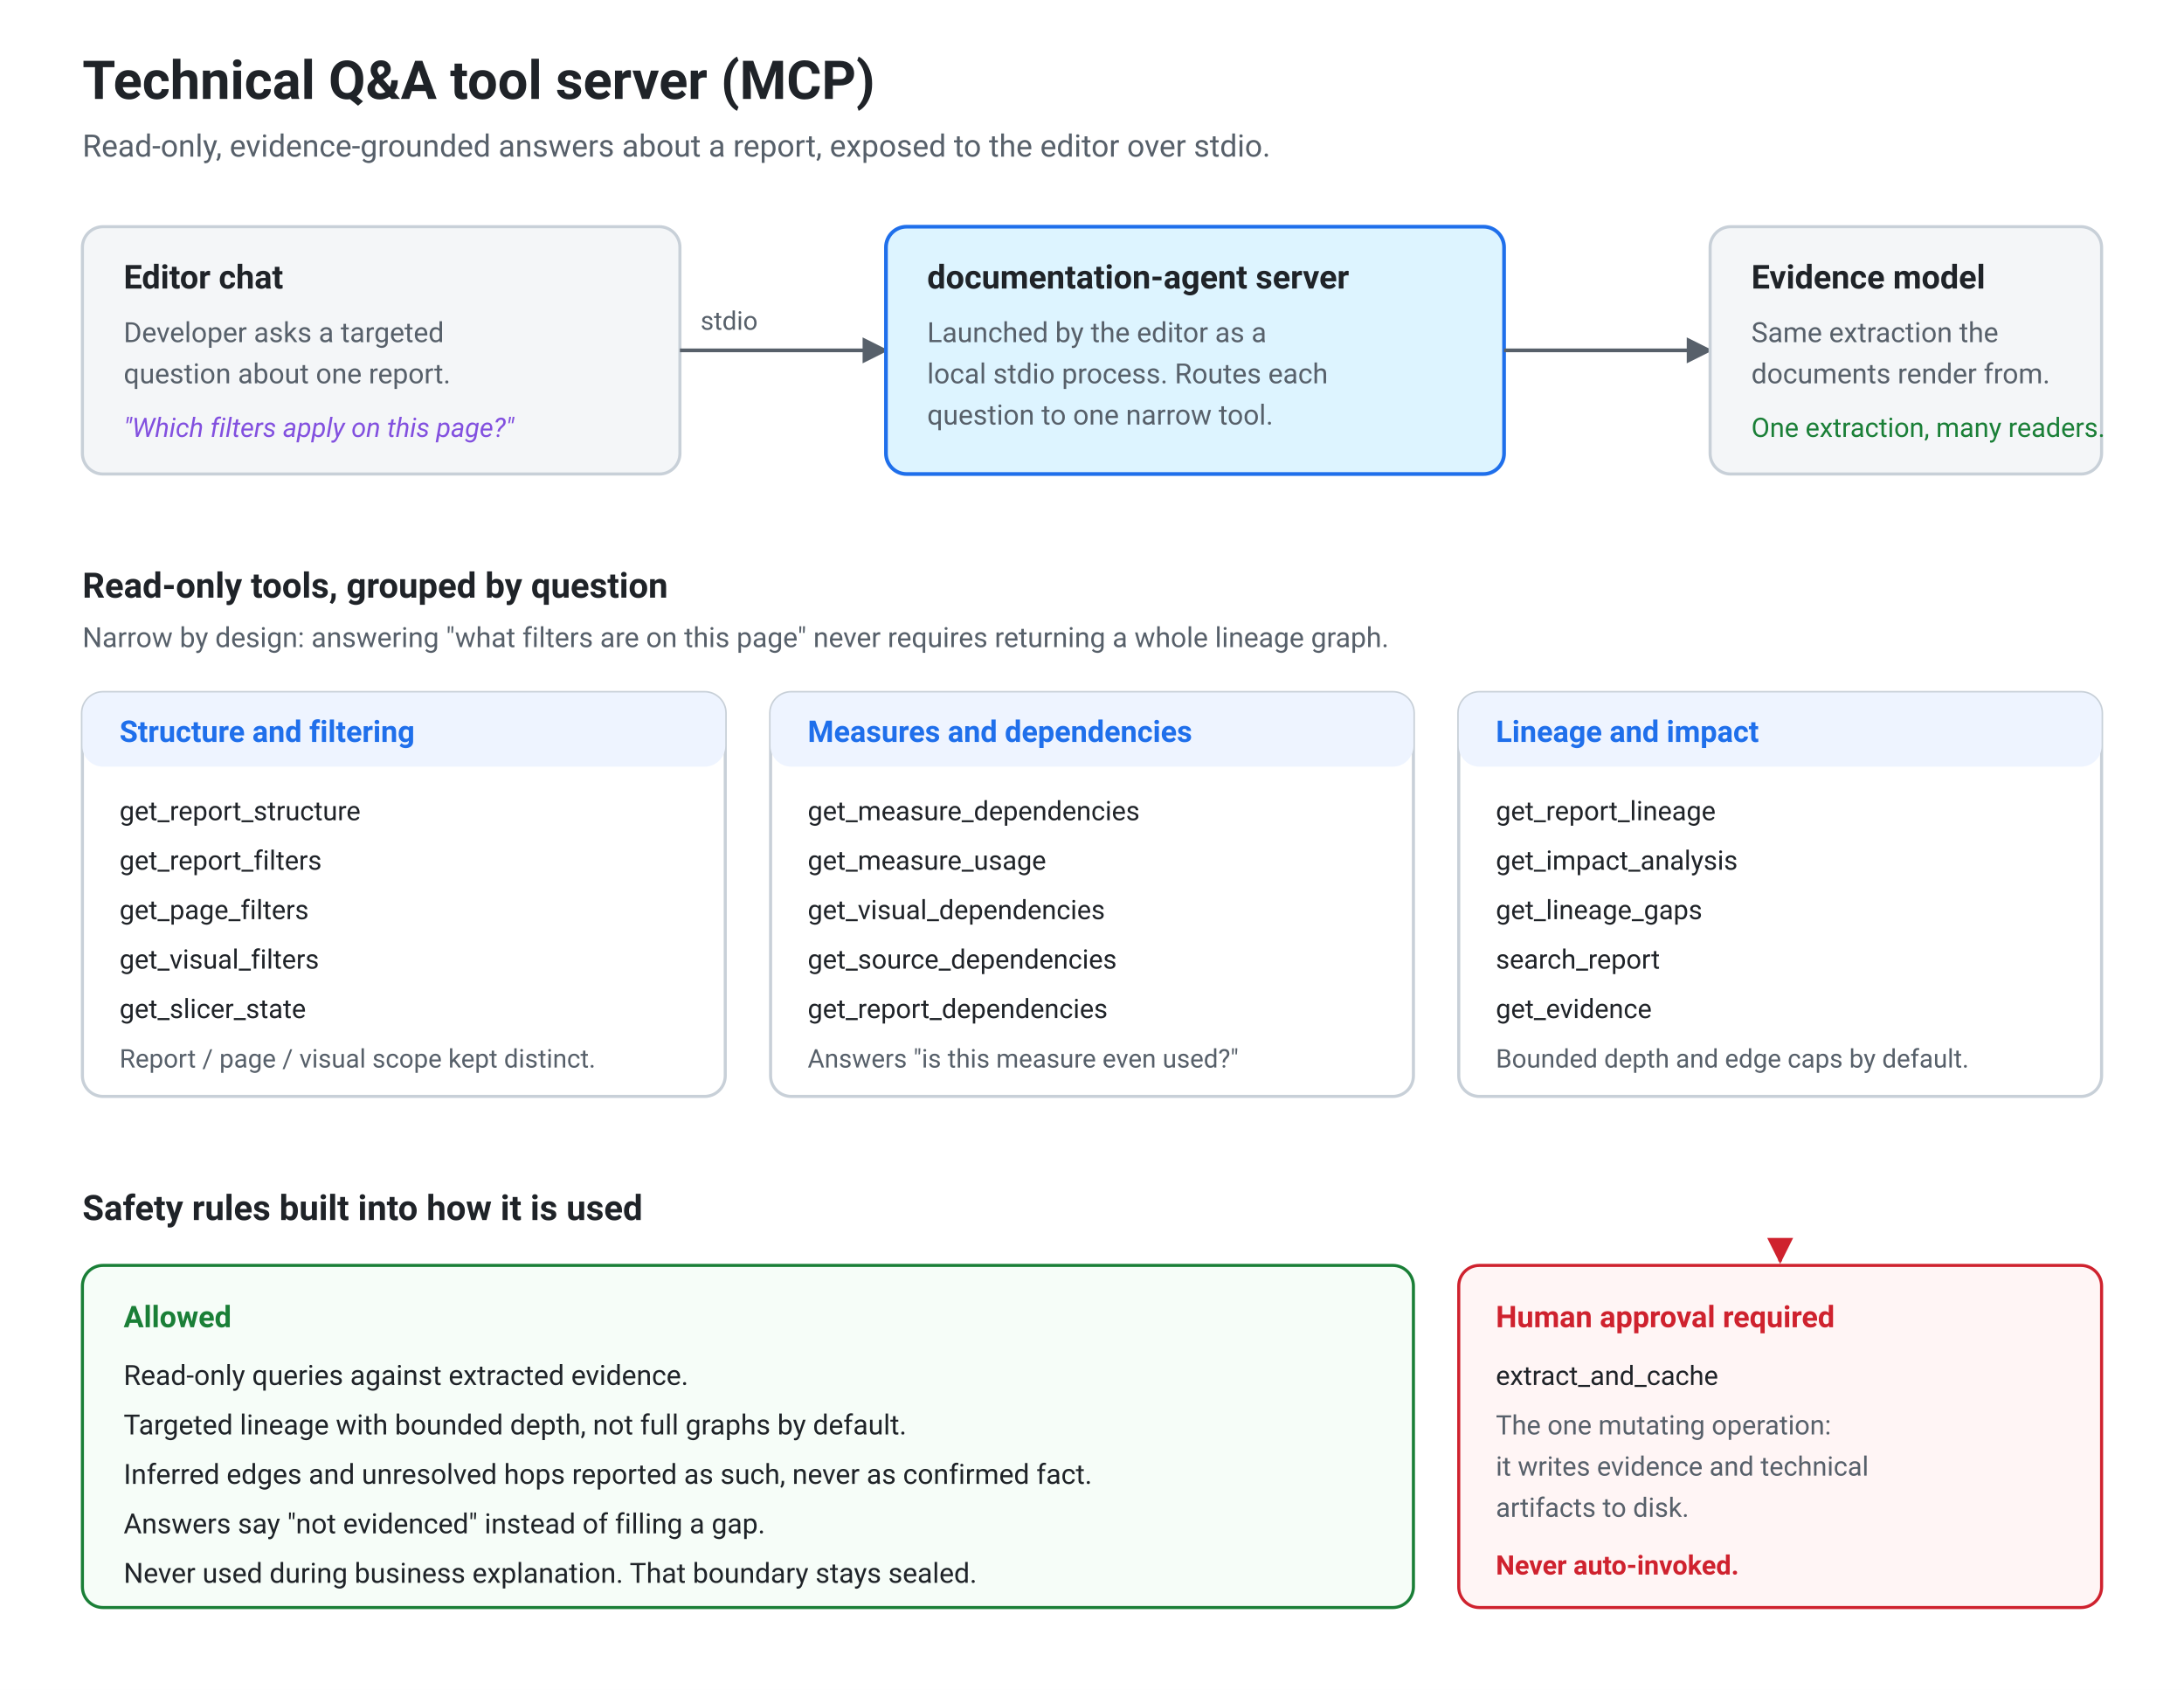
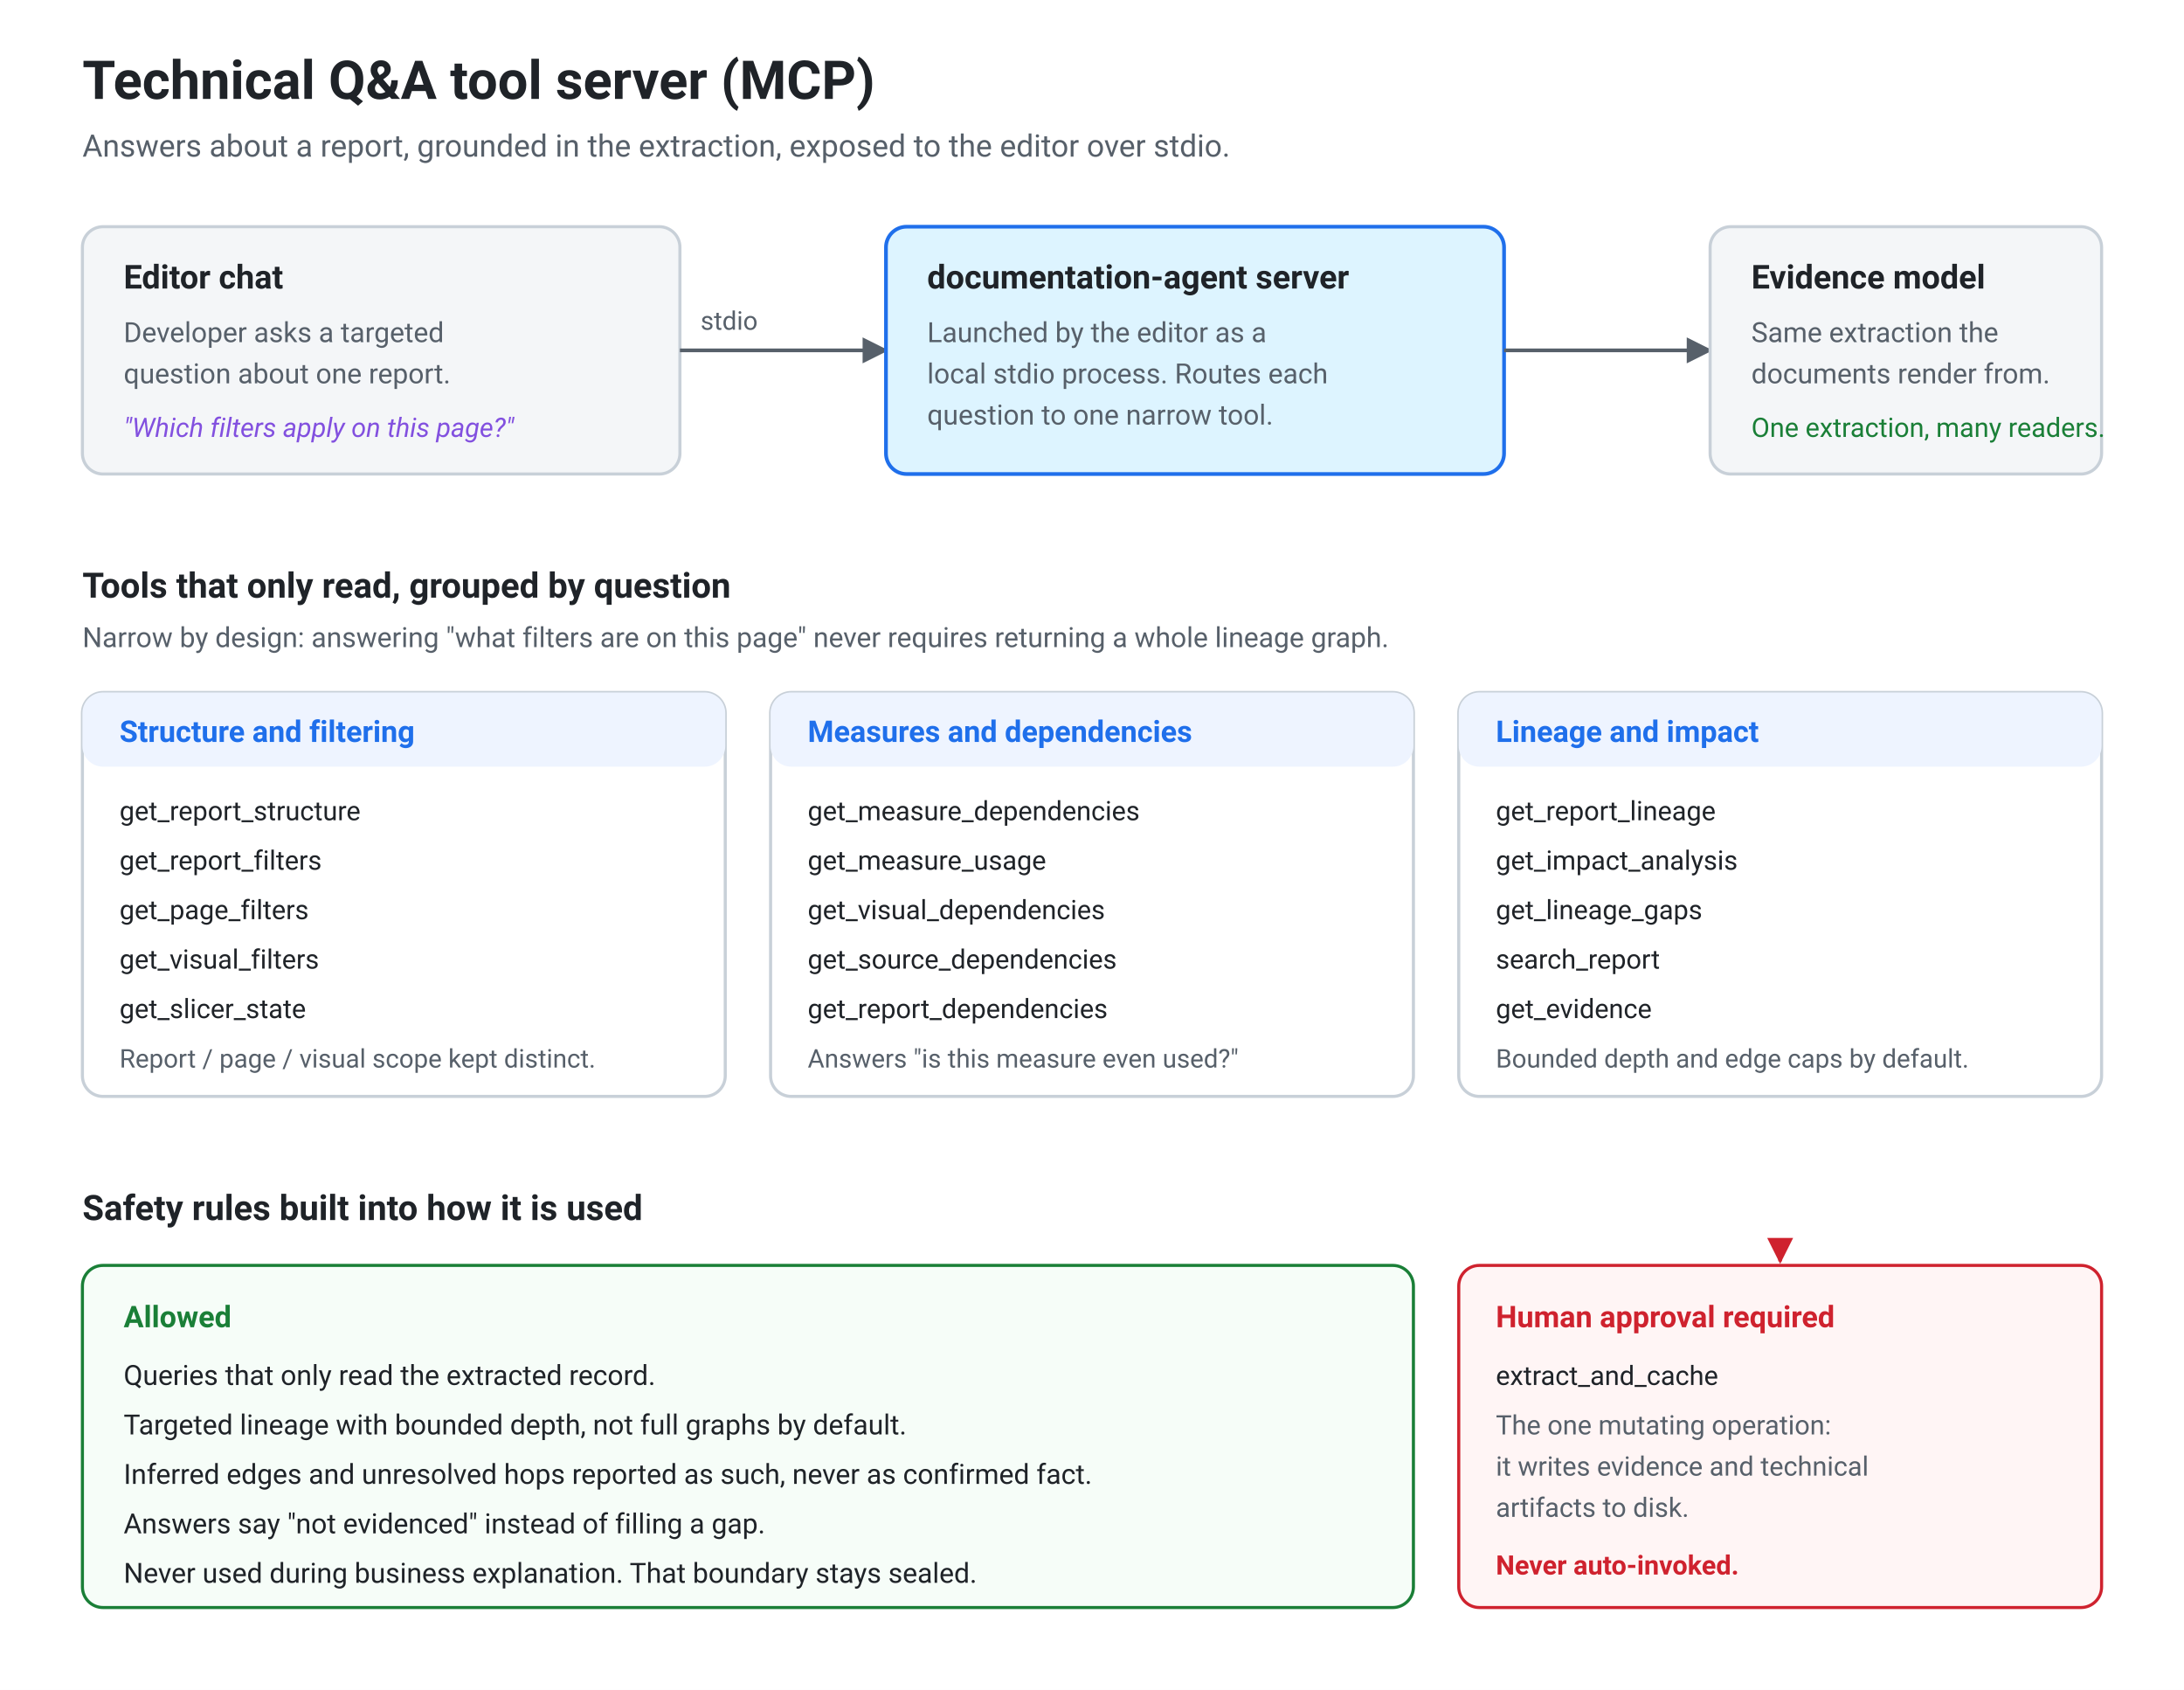
<svg xmlns="http://www.w3.org/2000/svg" viewBox="0 0 1060 820" width="1060" height="820" font-family="-apple-system, BlinkMacSystemFont, 'Segoe UI', Roboto, Helvetica, Arial, sans-serif">
  <defs>
    <marker id="arrow" viewBox="0 0 10 10" refX="9" refY="5" markerWidth="7" markerHeight="7" orient="auto-start-reverse">
      <path d="M 0 0 L 10 5 L 0 10 z" fill="#57606a" />
    </marker>
    <marker id="arrowRed" viewBox="0 0 10 10" refX="9" refY="5" markerWidth="7" markerHeight="7" orient="auto-start-reverse">
      <path d="M 0 0 L 10 5 L 0 10 z" fill="#cf222e" />
    </marker>
  </defs>
  <rect width="1060" height="820" fill="#ffffff" />
  <text x="40" y="48" font-size="26" font-weight="600" fill="#1f2328">Technical Q&amp;A tool server (MCP)</text>
-   <text x="40" y="76" font-size="15" fill="#57606a">Read-only, evidence-grounded answers about a report, exposed to the editor over stdio.</text>
+   <text x="40" y="76" font-size="15" fill="#57606a">Answers about a report, grounded in the extraction, exposed to the editor over stdio.</text>
  <rect x="40" y="110" width="290" height="120" rx="10" fill="#f4f6f8" stroke="#c8d0d8" stroke-width="1.5" />
  <text x="60" y="140" font-size="16" font-weight="600" fill="#1f2328">Editor chat</text>
  <text x="60" y="166" font-size="13.5" fill="#57606a">Developer asks a targeted</text>
  <text x="60" y="186" font-size="13.5" fill="#57606a">question about one report.</text>
  <text x="60" y="212" font-size="13" font-style="italic" fill="#8250df">"Which filters apply on this page?"</text>
  <line x1="330" y1="170" x2="430" y2="170" stroke="#57606a" stroke-width="1.8" marker-end="url(#arrow)" />
  <text x="340" y="160" font-size="12.5" fill="#57606a">stdio</text>
  <rect x="430" y="110" width="300" height="120" rx="10" fill="#ddf4ff" stroke="#1f6feb" stroke-width="1.8" />
  <text x="450" y="140" font-size="16" font-weight="600" fill="#1f2328">documentation-agent server</text>
  <text x="450" y="166" font-size="13.5" fill="#57606a">Launched by the editor as a</text>
  <text x="450" y="186" font-size="13.5" fill="#57606a">local stdio process. Routes each</text>
  <text x="450" y="206" font-size="13.5" fill="#57606a">question to one narrow tool.</text>
  <line x1="730" y1="170" x2="830" y2="170" stroke="#57606a" stroke-width="1.8" marker-end="url(#arrow)" />
  <rect x="830" y="110" width="190" height="120" rx="10" fill="#f4f6f8" stroke="#c8d0d8" stroke-width="1.5" />
  <text x="850" y="140" font-size="16" font-weight="600" fill="#1f2328">Evidence model</text>
  <text x="850" y="166" font-size="13.5" fill="#57606a">Same extraction the</text>
  <text x="850" y="186" font-size="13.5" fill="#57606a">documents render from.</text>
  <text x="850" y="212" font-size="13" fill="#1a7f37">One extraction, many readers.</text>
-   <text x="40" y="290" font-size="17" font-weight="600" fill="#1f2328">Read-only tools, grouped by question</text>
+   <text x="40" y="290" font-size="17" font-weight="600" fill="#1f2328">Tools that only read, grouped by question</text>
  <text x="40" y="314" font-size="13.5" fill="#57606a">Narrow by design: answering "what filters are on this page" never requires returning a whole lineage graph.</text>
  <rect x="40" y="336" width="312" height="196" rx="10" fill="#ffffff" stroke="#c8d0d8" stroke-width="1.5" />
  <rect x="40" y="336" width="312" height="36" rx="10" fill="#eef4ff" />
  <text x="58" y="360" font-size="14.5" font-weight="600" fill="#1f6feb">Structure and filtering</text>
  <text x="58" y="398" font-size="13" fill="#1f2328">get_report_structure</text>
  <text x="58" y="422" font-size="13" fill="#1f2328">get_report_filters</text>
  <text x="58" y="446" font-size="13" fill="#1f2328">get_page_filters</text>
  <text x="58" y="470" font-size="13" fill="#1f2328">get_visual_filters</text>
  <text x="58" y="494" font-size="13" fill="#1f2328">get_slicer_state</text>
  <text x="58" y="518" font-size="12.5" fill="#57606a">Report / page / visual scope kept distinct.</text>
  <rect x="374" y="336" width="312" height="196" rx="10" fill="#ffffff" stroke="#c8d0d8" stroke-width="1.5" />
  <rect x="374" y="336" width="312" height="36" rx="10" fill="#eef4ff" />
  <text x="392" y="360" font-size="14.5" font-weight="600" fill="#1f6feb">Measures and dependencies</text>
  <text x="392" y="398" font-size="13" fill="#1f2328">get_measure_dependencies</text>
  <text x="392" y="422" font-size="13" fill="#1f2328">get_measure_usage</text>
  <text x="392" y="446" font-size="13" fill="#1f2328">get_visual_dependencies</text>
  <text x="392" y="470" font-size="13" fill="#1f2328">get_source_dependencies</text>
  <text x="392" y="494" font-size="13" fill="#1f2328">get_report_dependencies</text>
  <text x="392" y="518" font-size="12.5" fill="#57606a">Answers "is this measure even used?"</text>
  <rect x="708" y="336" width="312" height="196" rx="10" fill="#ffffff" stroke="#c8d0d8" stroke-width="1.5" />
  <rect x="708" y="336" width="312" height="36" rx="10" fill="#eef4ff" />
  <text x="726" y="360" font-size="14.5" font-weight="600" fill="#1f6feb">Lineage and impact</text>
  <text x="726" y="398" font-size="13" fill="#1f2328">get_report_lineage</text>
  <text x="726" y="422" font-size="13" fill="#1f2328">get_impact_analysis</text>
  <text x="726" y="446" font-size="13" fill="#1f2328">get_lineage_gaps</text>
  <text x="726" y="470" font-size="13" fill="#1f2328">search_report</text>
  <text x="726" y="494" font-size="13" fill="#1f2328">get_evidence</text>
  <text x="726" y="518" font-size="12.5" fill="#57606a">Bounded depth and edge caps by default.</text>
  <text x="40" y="592" font-size="17" font-weight="600" fill="#1f2328">Safety rules built into how it is used</text>
  <rect x="40" y="614" width="646" height="166" rx="10" fill="#f6fdf8" stroke="#1a7f37" stroke-width="1.5" />
  <text x="60" y="644" font-size="14.5" font-weight="600" fill="#1a7f37">Allowed</text>
-   <text x="60" y="672" font-size="13.5" fill="#1f2328">Read-only queries against extracted evidence.</text>
+   <text x="60" y="672" font-size="13.5" fill="#1f2328">Queries that only read the extracted record.</text>
  <text x="60" y="696" font-size="13.5" fill="#1f2328">Targeted lineage with bounded depth, not full graphs by default.</text>
  <text x="60" y="720" font-size="13.5" fill="#1f2328">Inferred edges and unresolved hops reported as such, never as confirmed fact.</text>
  <text x="60" y="744" font-size="13.5" fill="#1f2328">Answers say "not evidenced" instead of filling a gap.</text>
  <text x="60" y="768" font-size="13.5" fill="#1f2328">Never used during business explanation. That boundary stays sealed.</text>
  <rect x="708" y="614" width="312" height="166" rx="10" fill="#fff5f5" stroke="#cf222e" stroke-width="1.5" />
  <text x="726" y="644" font-size="14.5" font-weight="600" fill="#cf222e">Human approval required</text>
  <text x="726" y="672" font-size="13" fill="#1f2328">extract_and_cache</text>
  <text x="726" y="696" font-size="13" fill="#57606a">The one mutating operation:</text>
  <text x="726" y="716" font-size="13" fill="#57606a">it writes evidence and technical</text>
  <text x="726" y="736" font-size="13" fill="#57606a">artifacts to disk.</text>
  <text x="726" y="764" font-size="13" font-weight="600" fill="#cf222e">Never auto-invoked.</text>
  <line x1="864" y1="606" x2="864" y2="612" stroke="#cf222e" stroke-width="1.8" marker-end="url(#arrowRed)" />
</svg>
